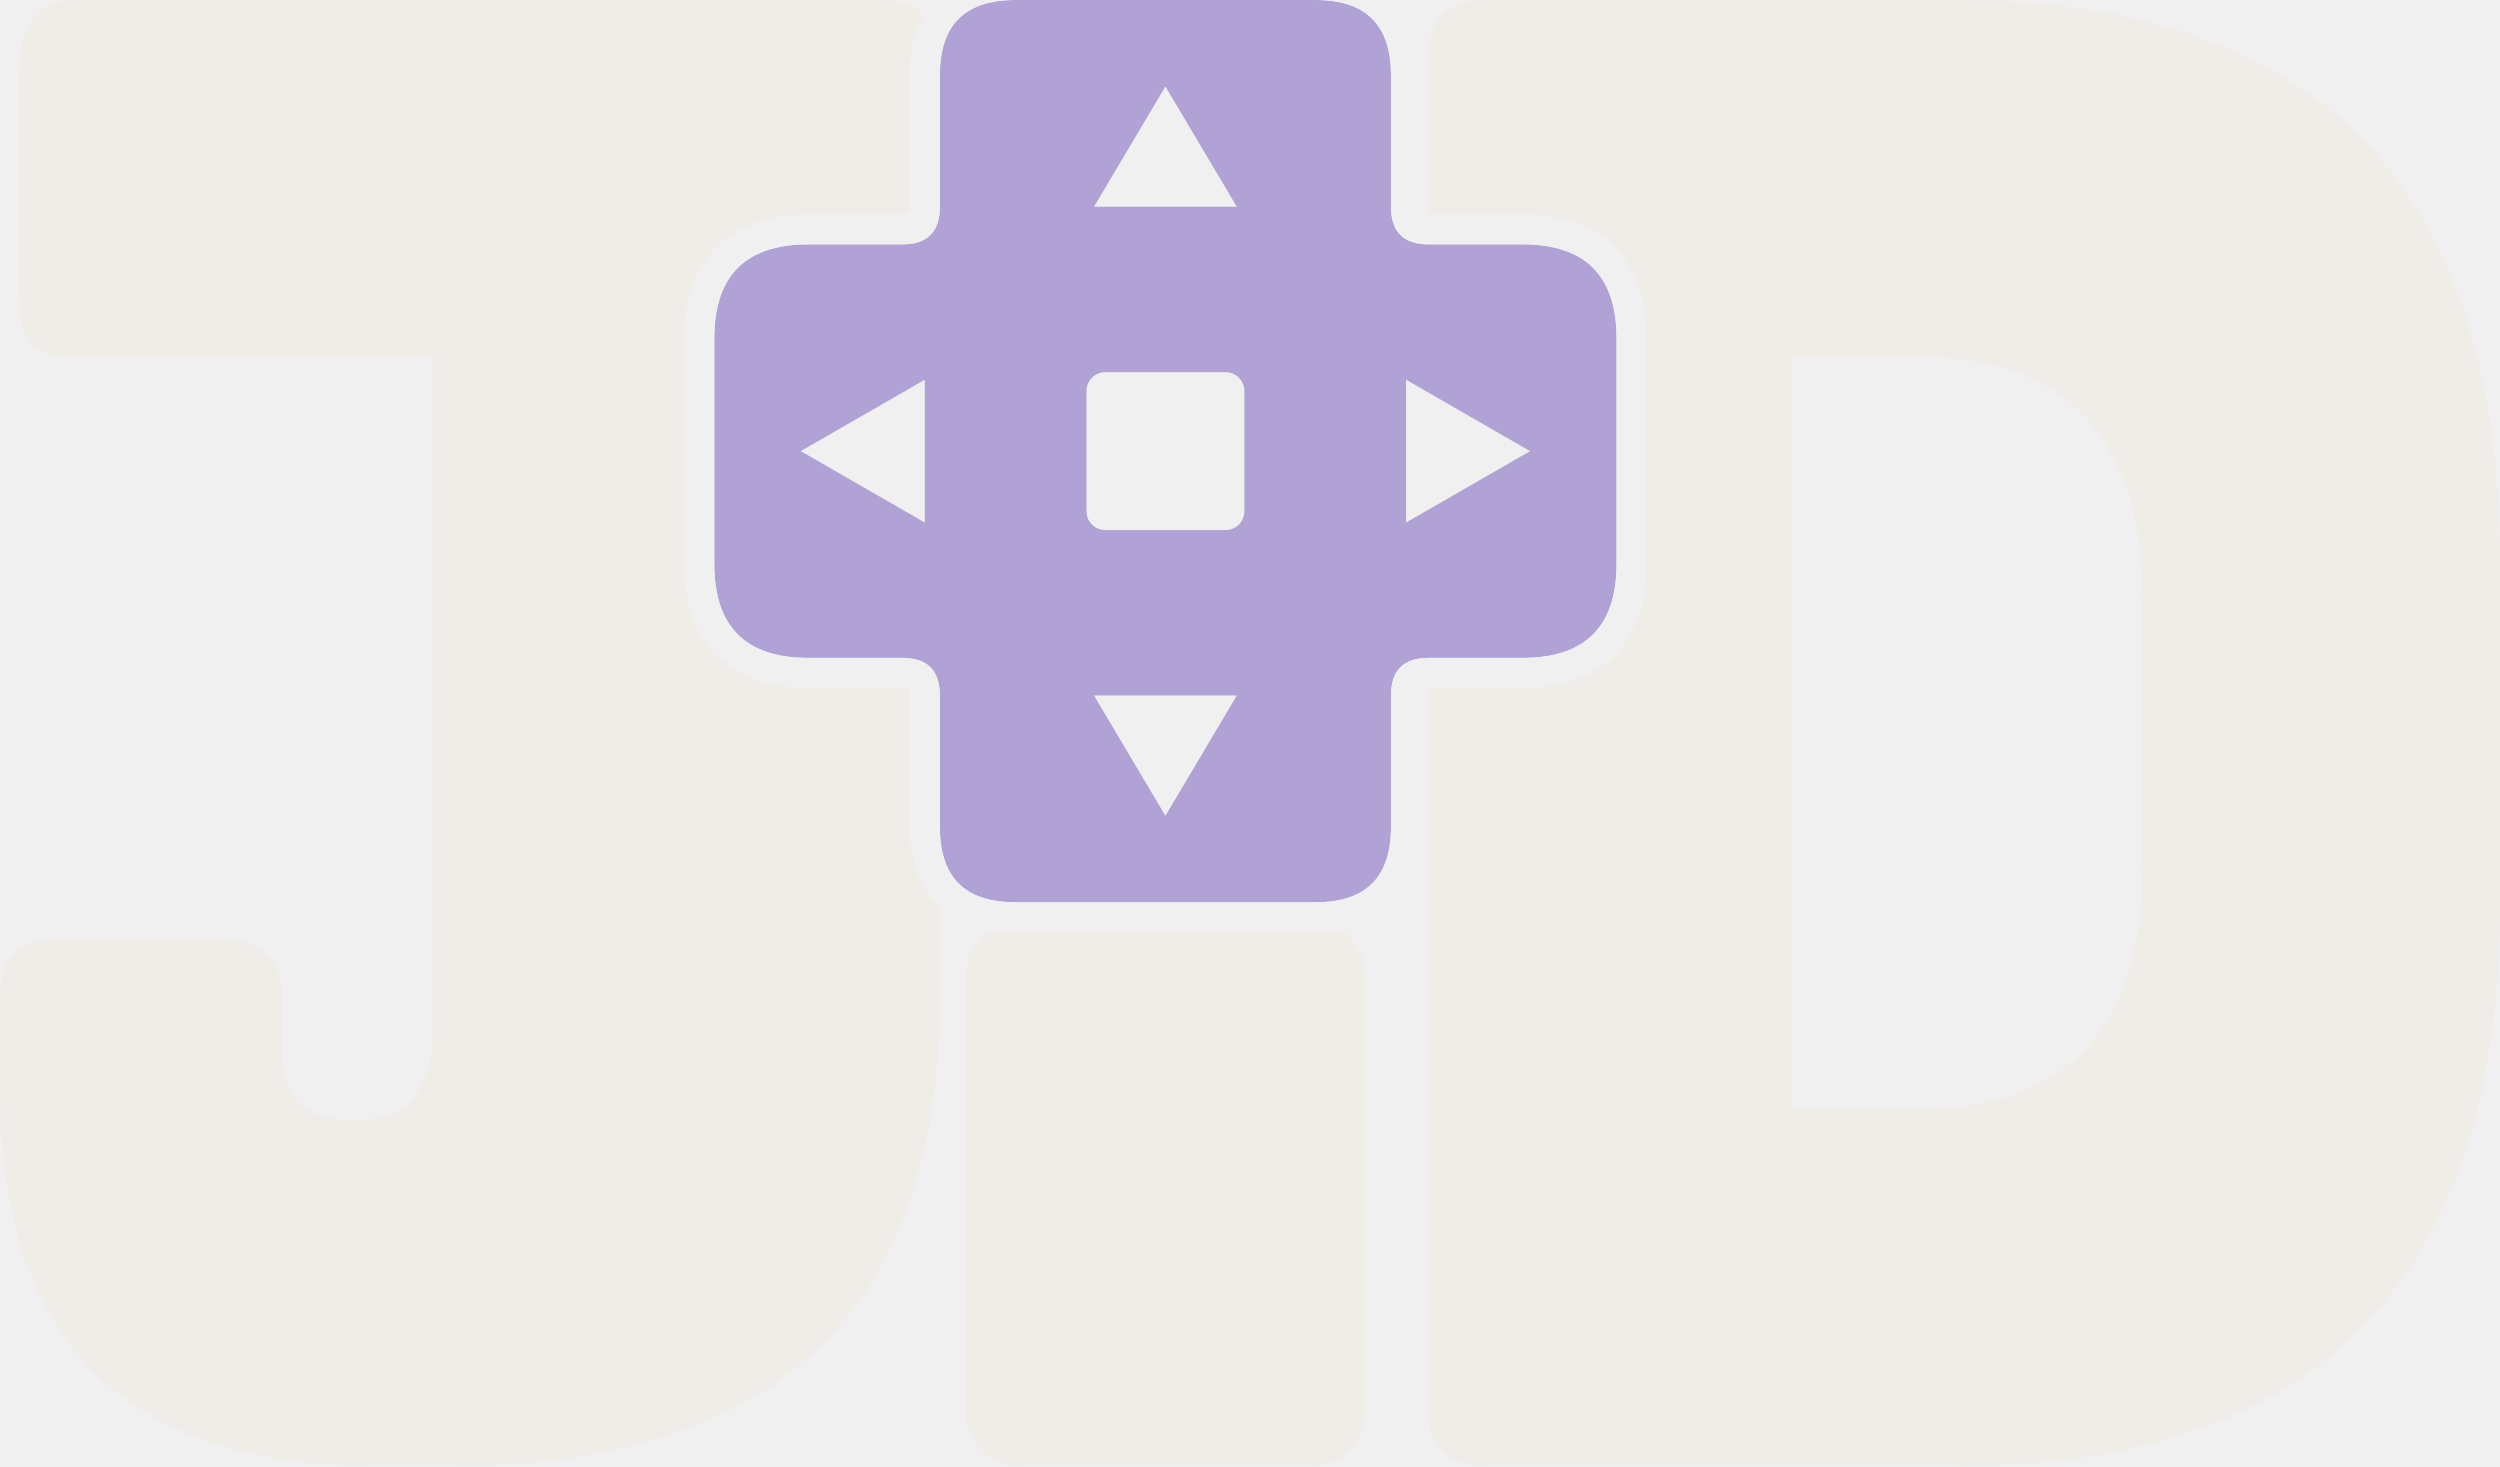
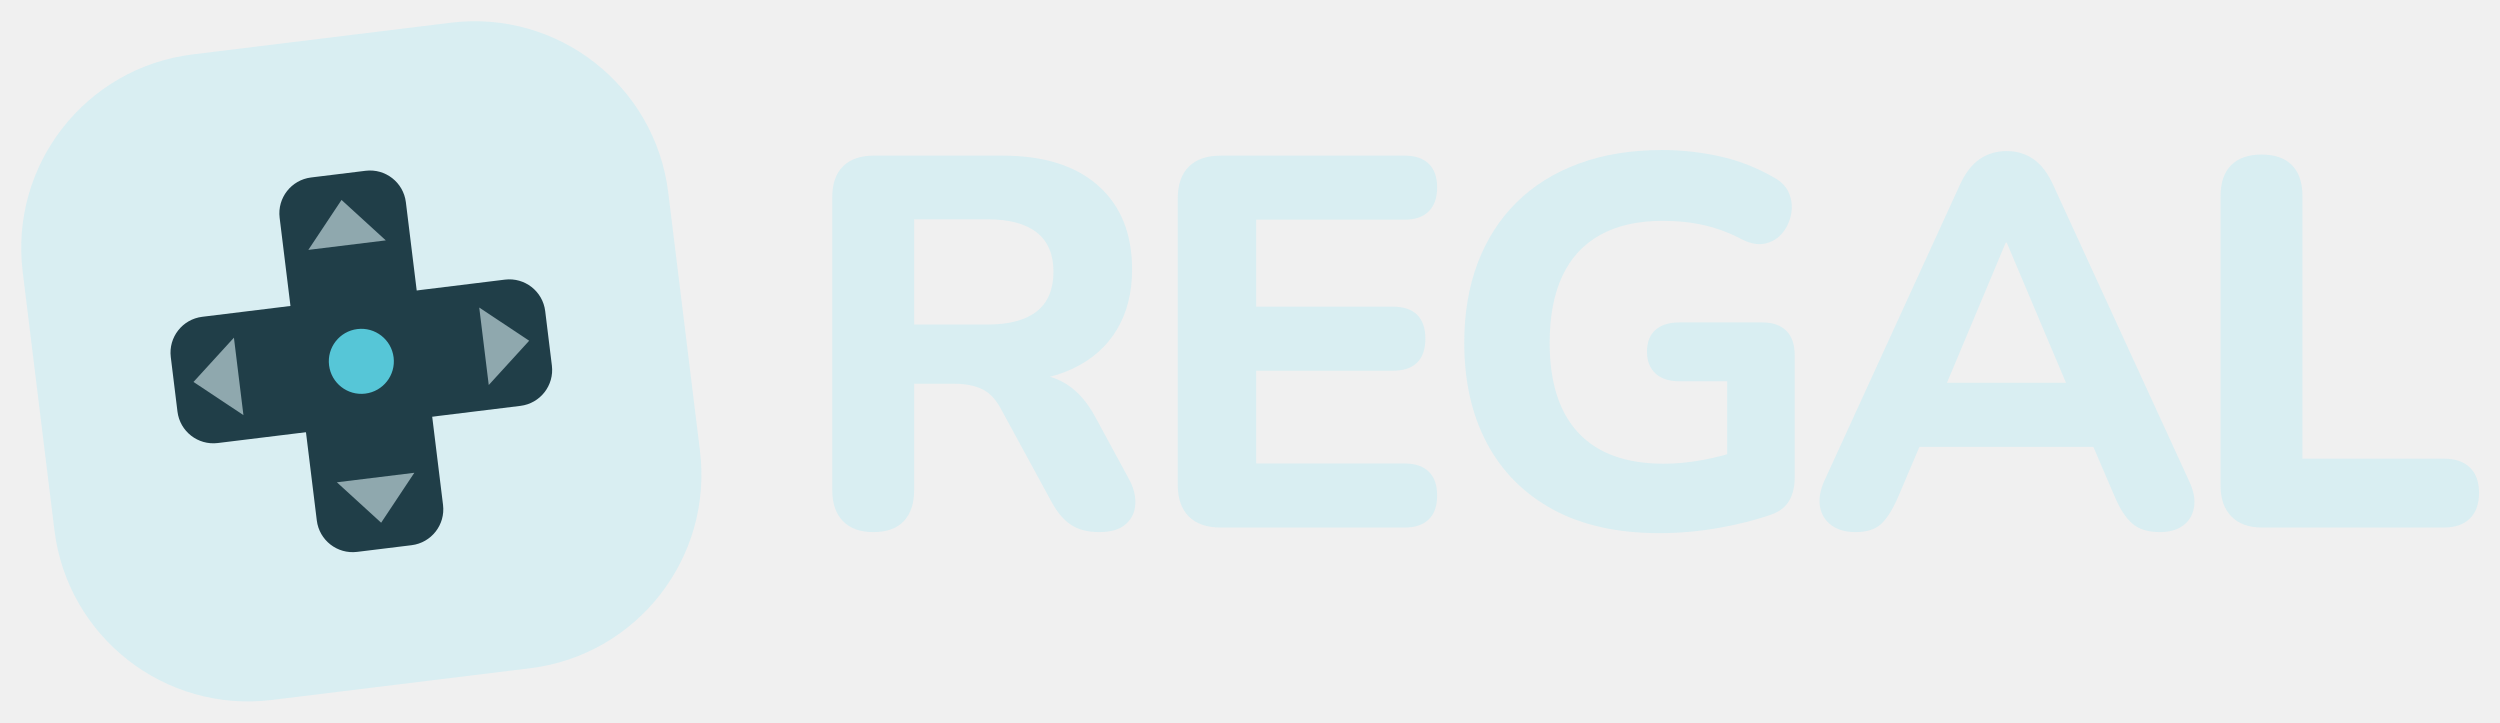
- <svg xmlns="http://www.w3.org/2000/svg" viewBox="0 0 665 390">
-   <defs>
-     <mask id="letters" maskUnits="userSpaceOnUse" x="-10" y="-10" width="700" height="420">
-       <rect x="-10" y="-10" width="700" height="420" fill="white" />
-       <path d="M270 0H350Q370 0 370 20V55Q370 65 380 65H405Q430 65 430 90V150Q430 175 405 175H380Q370 175 370 185V220Q370 240 350 240H270Q250 240 250 220V185Q250 175 240 175H215Q190 175 190 150V90Q190 65 215 65H240Q250 65 250 55V20Q250 0 270 0Z" fill="black" stroke="black" stroke-width="16" />
-     </mask>
-     <mask id="pad" maskUnits="userSpaceOnUse" x="180" y="-10" width="260" height="260">
-       <path d="M270 0H350Q370 0 370 20V55Q370 65 380 65H405Q430 65 430 90V150Q430 175 405 175H380Q370 175 370 185V220Q370 240 350 240H270Q250 240 250 220V185Q250 175 240 175H215Q190 175 190 150V90Q190 65 215 65H240Q250 65 250 55V20Q250 0 270 0Z" fill="white" />
-       <rect x="289" y="99" width="42" height="42" rx="5" fill="black" />
-       <path fill="black" d="M310 23 291 55H329Z M310 217 291 185H329Z M213 120 246 101V139Z M407 120 374 101V139Z" />
-     </mask>
-   </defs>
-   <g fill="#F0ECE7" mask="url(#letters)">
-     <path d="M20 0H235Q250 0 250 20V265Q250 390 120 390H100Q0 390 0 290V265Q0 250 15 250H60Q75 250 75 265V280Q75 298 94 298Q115 298 115 275V95H20Q5 95 5 80V20Q5 0 20 0Z" />
-     <rect x="257" y="245" width="106" height="145" rx="14" />
-     <path fill-rule="evenodd" d="M395 0H520Q665 0 665 150V240Q665 390 520 390H395Q380 390 380 375V15Q380 0 395 0Z M477 95V295H510Q570 295 570 230V160Q570 95 510 95Z" />
+ <svg xmlns="http://www.w3.org/2000/svg" viewBox="0 0 345.94 100" role="img" aria-label="REGAL">
+   <g transform="rotate(-7 50 50)">
+     <rect x="5" y="5" width="90" height="90" rx="27" fill="#d9eef2" />
+     <g fill="#203e48">
+       <rect x="41.2" y="23.9" width="17.6" height="52.2" rx="5" />
+       <rect x="23.9" y="41.2" width="52.2" height="17.6" rx="5" />
+     </g>
+     <g fill="#d9eef2" opacity=".6">
+       <path d="M50 27.5 55.4 33.8H44.6Z" />
+       <path d="m50 72.5-5.4-6.3h10.8Z" />
+       <path d="m26.6 50 6.3-5.4v10.8Z" />
+       <path d="m73.4 50-6.3 5.4V44.6Z" />
+     </g>
+     <circle cx="50" cy="50" r="4.5" fill="#56c6d7" />
  </g>
-   <path d="M270 0H350Q370 0 370 20V55Q370 65 380 65H405Q430 65 430 90V150Q430 175 405 175H380Q370 175 370 185V220Q370 240 350 240H270Q250 240 250 220V185Q250 175 240 175H215Q190 175 190 150V90Q190 65 215 65H240Q250 65 250 55V20Q250 0 270 0Z" fill="#B1A2D5" mask="url(#pad)" />
+   <g fill="#d9eef2">
+     <path d="M120.842 73.63Q118.099 73.63 116.631 72.101Q115.164 70.572 115.164 67.828V27.286Q115.164 24.47 116.668 23.002Q118.172 21.535 120.915 21.535H138.691Q147.296 21.535 151.975 25.701Q156.654 29.867 156.654 37.281Q156.654 42.117 154.539 45.628Q152.424 49.14 148.425 51.022Q144.426 52.904 138.691 52.904L139.302 51.717H142.26Q145.321 51.717 147.628 53.189Q149.934 54.66 151.591 57.754L156.151 66.163Q157.187 67.993 157.103 69.716Q157.018 71.439 155.779 72.534Q154.54 73.63 152.111 73.63Q149.729 73.63 148.213 72.63Q146.698 71.631 145.543 69.513L138.513 56.598Q137.428 54.55 135.857 53.825Q134.285 53.1 132.014 53.1H126.497V67.828Q126.497 70.572 125.077 72.101Q123.658 73.63 120.842 73.63ZM126.497 44.907H136.673Q141.138 44.907 143.456 43.09Q145.773 41.272 145.773 37.591Q145.773 33.984 143.456 32.166Q141.138 30.349 136.673 30.349H126.497Z" />
+     <path d="M168.919 73.0Q166.03 73.0 164.501 71.471Q162.972 69.942 162.972 67.053V27.482Q162.972 24.593 164.501 23.064Q166.03 21.535 168.919 21.535H194.363Q196.553 21.535 197.71 22.667Q198.867 23.799 198.867 25.917Q198.867 28.085 197.71 29.242Q196.553 30.399 194.363 30.399H173.826V42.434H192.734Q194.975 42.434 196.107 43.566Q197.239 44.698 197.239 46.866Q197.239 49.034 196.107 50.166Q194.975 51.298 192.734 51.298H173.826V64.136H194.363Q196.553 64.136 197.71 65.268Q198.867 66.4 198.867 68.568Q198.867 70.736 197.71 71.868Q196.553 73.0 194.363 73.0Z" />
+     <path d="M229.638 73.776Q220.937 73.776 214.923 70.518Q208.91 67.26 205.764 61.347Q202.618 55.434 202.618 47.446Q202.618 41.314 204.475 36.4Q206.332 31.486 209.864 27.996Q213.395 24.505 218.481 22.632Q223.566 20.759 230.023 20.759Q233.905 20.759 237.858 21.608Q241.811 22.456 245.484 24.563Q247.022 25.412 247.572 26.774Q248.122 28.137 247.853 29.604Q247.584 31.072 246.678 32.199Q245.772 33.327 244.339 33.683Q242.906 34.039 241.126 33.167Q238.649 31.836 235.951 31.197Q233.252 30.559 230.068 30.559Q224.918 30.559 221.412 32.518Q217.906 34.477 216.171 38.233Q214.435 41.99 214.435 47.446Q214.435 55.67 218.433 59.919Q222.431 64.168 230.236 64.168Q232.813 64.168 235.601 63.653Q238.388 63.137 241.12 62.207L238.998 66.825V52.762H232.409Q230.241 52.762 229.072 51.676Q227.904 50.59 227.904 48.664Q227.904 46.687 229.072 45.651Q230.241 44.615 232.409 44.615H243.836Q246.027 44.615 247.184 45.772Q248.341 46.929 248.341 49.12V66.082Q248.341 67.985 247.583 69.286Q246.826 70.587 245.142 71.189Q241.815 72.357 237.734 73.066Q233.653 73.776 229.638 73.776Z" />
+     <path d="M256.751 73.63Q254.725 73.63 253.438 72.69Q252.15 71.749 251.851 70.147Q251.552 68.545 252.442 66.546L271.189 25.602Q272.32 23.119 273.945 22.012Q275.57 20.905 277.688 20.905Q279.756 20.905 281.369 22.012Q282.983 23.119 284.115 25.602L302.911 66.546Q303.874 68.568 303.598 70.195Q303.322 71.822 302.082 72.726Q300.843 73.63 298.89 73.63Q296.434 73.63 295.085 72.473Q293.737 71.316 292.678 68.837L288.322 58.706L292.858 61.833H262.395L266.932 58.706L262.625 68.837Q261.516 71.366 260.311 72.498Q259.107 73.63 256.751 73.63ZM277.542 33.58 268.191 55.877 266.202 52.969H289.052L287.112 55.877L277.688 33.58Z" />
+     <path d="M313.023 73.0Q310.28 73.0 308.776 71.471Q307.272 69.942 307.272 67.199V27.136Q307.272 24.32 308.739 22.852Q310.207 21.385 312.95 21.385Q315.693 21.385 317.149 22.852Q318.605 24.32 318.605 27.136V63.465H338.152Q340.511 63.465 341.776 64.693Q343.04 65.921 343.04 68.208Q343.04 70.494 341.776 71.747Q340.511 73.0 338.152 73.0Z" />
+   </g>
</svg>
